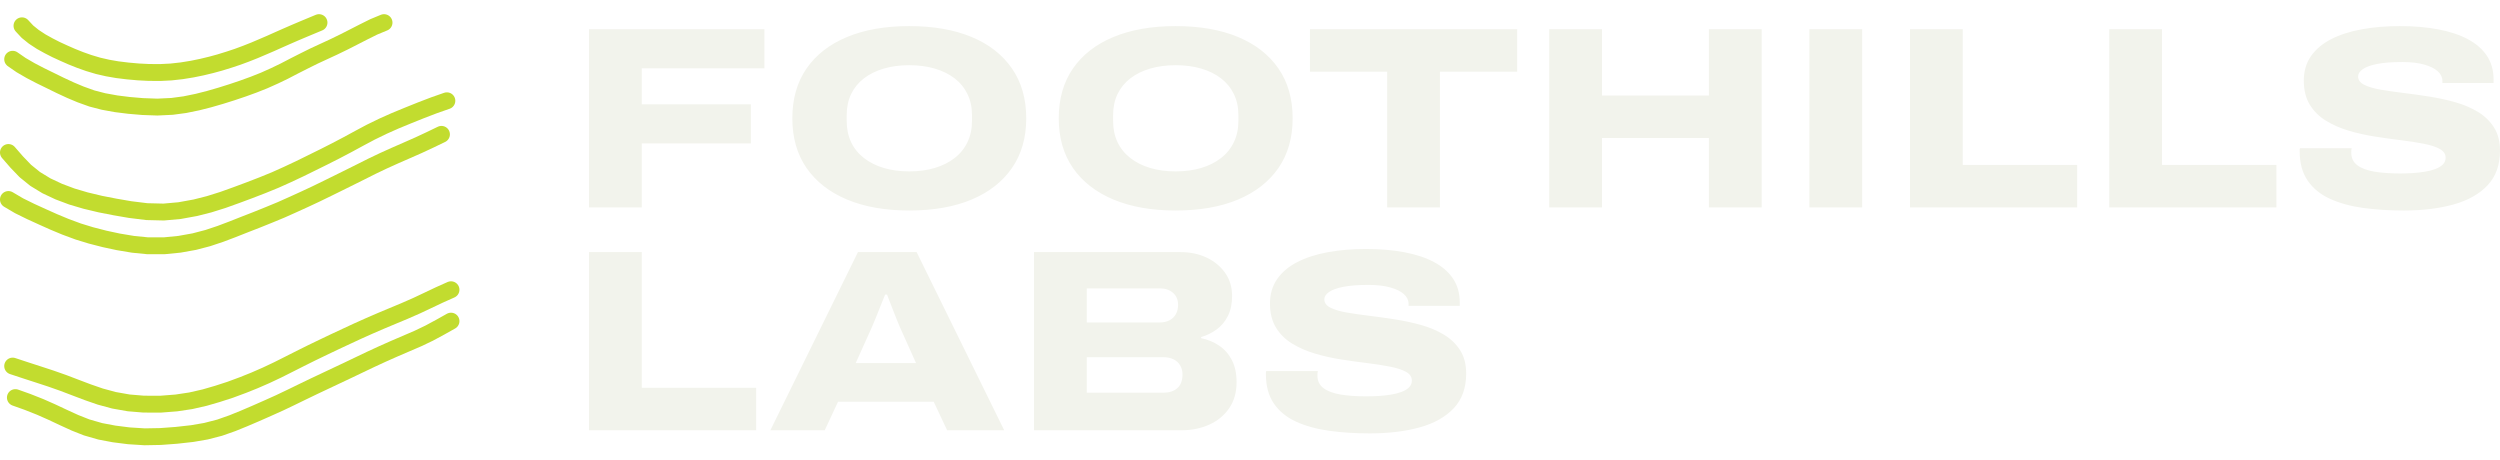
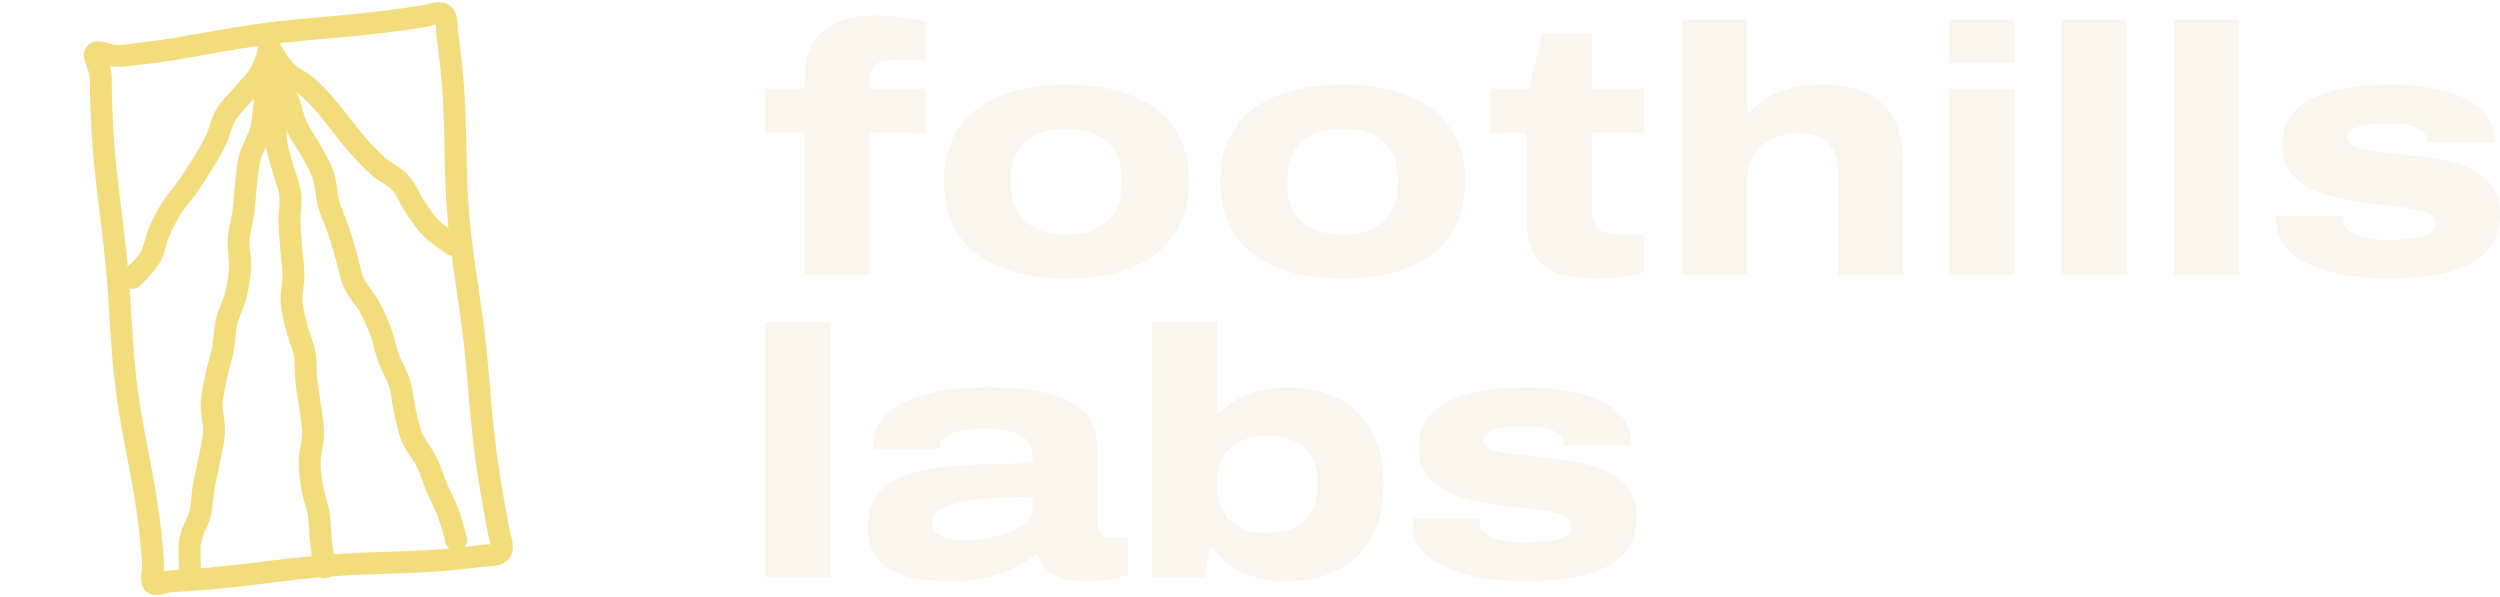
- <svg xmlns="http://www.w3.org/2000/svg" viewBox="0 0 424.44 78" width="424.44" height="78" role="img" aria-label="Foothills Labs">
+ <svg xmlns="http://www.w3.org/2000/svg" viewBox="0 0 326.72 78" width="326.72" height="78" role="img" aria-label="Foothills Labs">
  <g transform="translate(0 0)">
-     <g fill="none" stroke="#C2DC2F" stroke-width="2.864" stroke-linecap="round" stroke-linejoin="round">
-       <path d="M76.57 49.19L74.6 50.07L72.64 51L70.73 51.9L68.68 52.8L66.71 53.62L64.73 54.45L62.74 55.31L60.75 56.2L58.81 57.1L56.84 58.02L54.87 58.96L52.9 59.91L50.97 60.87L49.13 61.8L47.16 62.79L45.19 63.72L43.22 64.58L41.25 65.37L39.09 66.17L36.93 66.87L34.76 67.5L32.4 68.04L29.94 68.41L27.25 68.62L24.38 68.61L21.85 68.4L19.36 67.96L17.03 67.33L14.92 66.6L12.91 65.84L10.76 65.02L8.63 64.27L6.46 63.56L4.3 62.86L2.15 62.15" />
-       <path d="M1.43 33.87L3.23 34.93L5.2 35.9L7.17 36.8L9.14 37.68L11.11 38.5L13.27 39.3L15.42 39.96L17.75 40.56L20.08 41.06L22.59 41.48L25.1 41.73L27.97 41.72L30.48 41.47L32.99 41.02L35.28 40.42L37.44 39.7L39.45 38.94L41.6 38.09L43.58 37.32L45.69 36.47L47.7 35.64L49.67 34.76L51.65 33.86L53.62 32.94L55.57 31.99L57.4 31.09L59.36 30.12L61.33 29.14L63.16 28.22L65.09 27.3L67.06 26.41L69.05 25.54L71.09 24.64L73.02 23.74L74.95 22.81" />
-       <path d="M54.16 3.84L52.86 4.38L51.47 4.96L50.03 5.57L48.65 6.17L47.34 6.75L45.91 7.39L44.58 7.96L43.22 8.54L41.78 9.11L40.35 9.64L38.91 10.12L37.29 10.62L35.86 11.01L34.24 11.4L32.63 11.73L30.84 12.02L29.04 12.22L27.25 12.31L25.28 12.3L23.49 12.21L21.69 12.05L19.9 11.83L18.29 11.55L16.67 11.18L15.06 10.7L13.62 10.19L12.19 9.62L10.87 9.04L9.5 8.41L8.25 7.77L6.99 7.07L5.74 6.25L4.66 5.38L3.73 4.38" />
-       <path d="M76.57 54.52L74.77 55.53L72.86 56.56L70.98 57.46L68.89 58.36L66.89 59.22L64.91 60.1L62.94 61.01L60.99 61.94L59.11 62.84L57.2 63.74L55.23 64.67L53.26 65.6L51.29 66.55L49.34 67.5L47.45 68.4L45.47 69.29L43.43 70.19L41.42 71.05L39.45 71.85L37.29 72.61L34.96 73.21L32.63 73.61L29.94 73.91L27.25 74.11L24.56 74.16L21.87 73.99L19.36 73.67L17.03 73.23L14.7 72.56L12.73 71.78L10.76 70.88L8.78 69.95L6.81 69.08L4.66 68.23L2.61 67.5" />
-       <path d="M1.43 25.89L2.84 27.51L4.3 29.03L5.97 30.38L7.89 31.55L9.98 32.53L12.19 33.36L14.52 34.05L17.03 34.65L19.54 35.14L22.09 35.58L24.92 35.93L27.79 36L30.48 35.76L33.17 35.27L35.5 34.68L37.83 33.95L40.17 33.11L42.32 32.31L44.55 31.45L46.73 30.56L48.78 29.64L50.93 28.63L52.9 27.66L55.03 26.61L57.02 25.6L59 24.56L60.97 23.49L62.94 22.44L65.06 21.41L67.08 20.51L69.24 19.62L71.48 18.72L73.7 17.87L75.87 17.11" />
-       <path d="M65.2 3.84L63.46 4.56L61.69 5.44L60.07 6.27L58.46 7.09L56.67 7.96L55.05 8.71L53.26 9.54L51.65 10.34L49.97 11.19L48.24 12.09L46.62 12.87L44.83 13.67L43.04 14.38L41.25 15.03L39.35 15.67L37.47 16.26L35.5 16.83L33.53 17.33L31.38 17.77L29.22 18.06L26.71 18.18L24.2 18.09L21.87 17.89L19.72 17.62L17.57 17.23L15.6 16.72L13.68 16.03L11.99 15.32L10.22 14.5L8.59 13.7L6.81 12.83L5.2 11.99L3.58 11.05L2.15 10.06" />
+     <g fill="none" stroke="#F3DC7C" stroke-width="2.864" stroke-linecap="round" stroke-linejoin="round">
+       <path d="M 12.47 6.94 C 12.82 6.56 14.3 7.29 15.2 7.31 C 16.1 7.33 16.98 7.17 17.86 7.07 C 18.75 6.98 19.64 6.87 20.52 6.74 C 21.4 6.62 22.28 6.48 23.17 6.34 C 24.05 6.19 24.93 6.04 25.81 5.88 C 26.69 5.73 27.57 5.57 28.45 5.41 C 29.33 5.26 30.21 5.11 31.09 4.96 C 31.97 4.82 32.86 4.69 33.74 4.56 C 34.62 4.44 35.51 4.32 36.39 4.22 C 37.28 4.12 38.17 4.03 39.05 3.94 C 39.94 3.85 40.83 3.77 41.72 3.69 C 42.61 3.61 43.5 3.54 44.38 3.46 C 45.27 3.37 46.16 3.29 47.05 3.2 C 47.93 3.11 48.82 3.01 49.71 2.91 C 50.59 2.8 51.48 2.69 52.36 2.57 C 53.24 2.44 54.08 2.3 55.01 2.18 C 55.94 2.07 57.37 1.43 57.95 1.87 C 58.53 2.31 58.34 3.87 58.49 4.8 C 58.64 5.74 58.73 6.58 58.84 7.47 C 58.94 8.36 59.03 9.26 59.11 10.15 C 59.19 11.04 59.25 11.94 59.31 12.84 C 59.36 13.73 59.4 14.63 59.43 15.53 C 59.46 16.43 59.48 17.33 59.5 18.23 C 59.52 19.13 59.53 20.03 59.55 20.93 C 59.58 21.83 59.6 22.73 59.63 23.62 C 59.67 24.52 59.71 25.42 59.76 26.32 C 59.82 27.21 59.89 28.11 59.97 29 C 60.05 29.9 60.15 30.79 60.26 31.68 C 60.36 32.57 60.48 33.46 60.61 34.35 C 60.73 35.24 60.86 36.12 60.99 37.01 C 61.12 37.9 61.26 38.79 61.38 39.68 C 61.51 40.56 61.63 41.45 61.75 42.34 C 61.86 43.23 61.97 44.12 62.07 45.02 C 62.17 45.91 62.26 46.8 62.34 47.69 C 62.43 48.59 62.51 49.48 62.58 50.37 C 62.66 51.27 62.73 52.16 62.81 53.05 C 62.9 53.95 62.98 54.84 63.07 55.74 C 63.16 56.63 63.26 57.52 63.36 58.41 C 63.47 59.3 63.59 60.19 63.73 61.08 C 63.85 61.96 64 62.85 64.15 63.74 C 64.29 64.62 64.45 65.51 64.61 66.4 C 64.77 67.28 64.95 68.1 65.09 69.05 C 65.23 70 65.88 71.49 65.43 72.1 C 64.99 72.71 63.37 72.55 62.42 72.7 C 61.48 72.85 60.65 72.93 59.77 73.02 C 58.88 73.11 57.99 73.19 57.1 73.25 C 56.21 73.32 55.32 73.36 54.43 73.41 C 53.53 73.45 52.64 73.48 51.75 73.51 C 50.85 73.54 49.96 73.56 49.07 73.6 C 48.17 73.63 47.28 73.66 46.39 73.71 C 45.5 73.75 44.6 73.8 43.71 73.87 C 42.82 73.93 41.94 74 41.05 74.08 C 40.16 74.17 39.27 74.26 38.39 74.36 C 37.5 74.46 36.61 74.57 35.73 74.67 C 34.84 74.78 33.96 74.89 33.07 75 C 32.19 75.1 31.3 75.21 30.42 75.3 C 29.53 75.4 28.64 75.49 27.75 75.57 C 26.86 75.65 25.98 75.72 25.09 75.79 C 24.2 75.85 23.26 75.89 22.41 75.96 C 21.57 76.03 20.44 76.57 20.04 76.21 C 19.64 75.84 20.05 74.64 20.01 73.79 C 19.97 72.94 19.88 72 19.8 71.11 C 19.71 70.21 19.62 69.32 19.51 68.43 C 19.4 67.54 19.28 66.65 19.14 65.76 C 19.01 64.88 18.86 63.99 18.7 63.1 C 18.55 62.22 18.37 61.33 18.21 60.45 C 18.04 59.56 17.87 58.68 17.7 57.8 C 17.53 56.91 17.37 56.03 17.21 55.14 C 17.06 54.26 16.91 53.37 16.78 52.48 C 16.65 51.59 16.53 50.7 16.43 49.81 C 16.32 48.92 16.23 48.03 16.15 47.14 C 16.07 46.24 16 45.35 15.94 44.45 C 15.87 43.56 15.82 42.66 15.76 41.77 C 15.7 40.87 15.65 39.97 15.59 39.08 C 15.53 38.18 15.47 37.29 15.39 36.39 C 15.32 35.5 15.24 34.6 15.15 33.71 C 15.06 32.82 14.97 31.93 14.86 31.04 C 14.76 30.14 14.65 29.25 14.54 28.36 C 14.43 27.47 14.32 26.58 14.21 25.69 C 14.1 24.8 13.99 23.91 13.9 23.02 C 13.8 22.13 13.71 21.24 13.63 20.34 C 13.56 19.45 13.49 18.55 13.43 17.66 C 13.37 16.76 13.33 15.86 13.29 14.97 C 13.25 14.07 13.22 13.17 13.19 12.27 C 13.16 11.37 13.23 10.46 13.11 9.57 C 12.99 8.68 12.12 7.31 12.47 6.94 Z" />
+       <path d="M 35.08 4.56 C 35.13 5.14 35.28 6.88 35.35 8.05 C 35.42 9.21 35.38 10.39 35.49 11.55 C 35.59 12.71 35.9 13.85 36 15.02 C 36.1 16.18 35.93 17.37 36.09 18.52 C 36.25 19.68 36.65 20.81 36.96 21.95 C 37.26 23.09 37.77 24.21 37.92 25.37 C 38.07 26.52 37.82 27.72 37.84 28.89 C 37.86 30.06 37.96 31.22 38.05 32.39 C 38.13 33.55 38.34 34.7 38.35 35.87 C 38.36 37.04 38.04 38.25 38.11 39.42 C 38.19 40.58 38.5 41.72 38.78 42.86 C 39.07 44.01 39.61 45.12 39.82 46.27 C 40.03 47.42 39.92 48.61 40.04 49.77 C 40.16 50.93 40.39 52.07 40.54 53.23 C 40.68 54.39 40.92 55.54 40.91 56.71 C 40.9 57.88 40.49 59.1 40.47 60.27 C 40.45 61.45 40.61 62.6 40.81 63.76 C 41.01 64.91 41.46 66.03 41.65 67.18 C 41.83 68.34 41.81 69.51 41.94 70.67 C 42.07 71.83 42.32 73.56 42.4 74.14" />
+       <path d="M 35.27 6.3 C 35.05 6.85 34.58 8.6 33.99 9.61 C 33.4 10.62 32.49 11.43 31.74 12.34 C 30.99 13.25 30.08 14.06 29.48 15.07 C 28.89 16.07 28.7 17.32 28.19 18.37 C 27.69 19.43 27.06 20.41 26.46 21.41 C 25.85 22.41 25.23 23.39 24.56 24.35 C 23.89 25.31 23.07 26.18 22.44 27.16 C 21.82 28.15 21.28 29.18 20.81 30.26 C 20.34 31.34 20.21 32.62 19.63 33.63 C 19.05 34.64 17.7 35.88 17.32 36.32" />
+       <path d="M 35.27 6.3 C 35.6 6.79 36.43 8.4 37.24 9.23 C 38.06 10.07 39.25 10.56 40.14 11.32 C 41.03 12.09 41.81 12.95 42.58 13.83 C 43.36 14.7 44.04 15.66 44.77 16.57 C 45.51 17.48 46.22 18.41 47 19.27 C 47.78 20.14 48.58 20.99 49.46 21.76 C 50.35 22.53 51.53 23.03 52.32 23.89 C 53.1 24.75 53.52 25.95 54.18 26.93 C 54.84 27.91 55.46 28.92 56.28 29.75 C 57.09 30.59 58.6 31.57 59.07 31.94" />
+       <path d="M 35.27 6.3 C 35.19 6.9 34.92 8.68 34.8 9.89 C 34.69 11.09 34.7 12.31 34.57 13.51 C 34.45 14.71 34.39 15.92 34.07 17.09 C 33.75 18.26 32.98 19.37 32.67 20.54 C 32.35 21.71 32.3 22.92 32.15 24.12 C 32.01 25.32 31.97 26.53 31.81 27.73 C 31.65 28.92 31.27 30.08 31.19 31.29 C 31.12 32.5 31.43 33.77 31.37 34.98 C 31.31 36.19 31.11 37.38 30.82 38.55 C 30.53 39.73 29.9 40.85 29.62 42.03 C 29.34 43.21 29.36 44.43 29.13 45.61 C 28.91 46.8 28.51 47.96 28.26 49.14 C 28.02 50.32 27.72 51.5 27.67 52.71 C 27.62 53.92 28.02 55.2 27.97 56.41 C 27.92 57.63 27.61 58.8 27.38 59.98 C 27.16 61.17 26.83 62.34 26.63 63.53 C 26.42 64.72 26.44 65.94 26.15 67.11 C 25.85 68.29 25.09 69.39 24.87 70.58 C 24.65 71.76 24.83 73.62 24.82 74.23" />
+       <path d="M 35.27 6.3 C 35.42 6.89 35.75 8.69 36.15 9.83 C 36.55 10.97 37.23 12 37.67 13.12 C 38.11 14.25 38.3 15.47 38.79 16.57 C 39.29 17.67 40.09 18.65 40.67 19.72 C 41.25 20.79 41.89 21.84 42.27 22.99 C 42.64 24.14 42.62 25.43 42.94 26.6 C 43.26 27.77 43.8 28.85 44.19 30 C 44.57 31.14 44.91 32.3 45.25 33.46 C 45.59 34.62 45.73 35.86 46.24 36.96 C 46.74 38.06 47.68 38.99 48.26 40.06 C 48.85 41.12 49.34 42.23 49.76 43.36 C 50.18 44.49 50.38 45.7 50.8 46.83 C 51.21 47.97 51.89 49 52.24 50.16 C 52.59 51.31 52.65 52.58 52.92 53.77 C 53.2 54.95 53.42 56.16 53.89 57.27 C 54.37 58.38 55.25 59.33 55.78 60.42 C 56.32 61.51 56.63 62.68 57.1 63.79 C 57.57 64.9 58.18 65.96 58.6 67.09 C 59.02 68.22 59.44 69.99 59.61 70.57" />
    </g>
  </g>
-   <g fill="#F2F3EC" transform="translate(96.28 35.21)">
-     <path d="M3.72 0V-30.25H33.5V-23.61H12.68V-17.5H31.2V-10.86H12.68V0Z M58.07 0.53Q51.99 0.53 47.53 -1.33Q43.07 -3.2 40.65 -6.69Q38.24 -10.19 38.24 -15.12Q38.24 -20.08 40.65 -23.58Q43.07 -27.08 47.53 -28.93Q51.99 -30.78 58.07 -30.78Q64.24 -30.78 68.68 -28.93Q73.12 -27.08 75.53 -23.58Q77.95 -20.08 77.95 -15.12Q77.95 -10.19 75.53 -6.69Q73.12 -3.2 68.68 -1.33Q64.24 0.53 58.07 0.53ZM58.09 -6.11Q60.46 -6.11 62.41 -6.69Q64.37 -7.27 65.79 -8.38Q67.21 -9.48 67.97 -11.07Q68.74 -12.67 68.74 -14.65V-15.69Q68.74 -17.67 67.97 -19.24Q67.21 -20.81 65.79 -21.91Q64.37 -23 62.41 -23.57Q60.46 -24.14 58.09 -24.14Q55.72 -24.14 53.77 -23.57Q51.82 -23 50.4 -21.91Q48.98 -20.81 48.22 -19.24Q47.47 -17.67 47.47 -15.69V-14.65Q47.47 -12.67 48.22 -11.07Q48.98 -9.48 50.4 -8.38Q51.82 -7.27 53.77 -6.69Q55.72 -6.11 58.09 -6.11Z M103.31 0.53Q97.22 0.53 92.76 -1.33Q88.3 -3.2 85.88 -6.69Q83.47 -10.19 83.47 -15.12Q83.47 -20.08 85.88 -23.58Q88.3 -27.08 92.76 -28.93Q97.22 -30.78 103.31 -30.78Q109.47 -30.78 113.91 -28.93Q118.35 -27.08 120.77 -23.58Q123.18 -20.08 123.18 -15.12Q123.18 -10.19 120.77 -6.69Q118.35 -3.2 113.91 -1.33Q109.47 0.53 103.31 0.53ZM103.32 -6.11Q105.69 -6.11 107.65 -6.69Q109.6 -7.27 111.02 -8.38Q112.44 -9.48 113.2 -11.07Q113.97 -12.67 113.97 -14.65V-15.69Q113.97 -17.67 113.2 -19.24Q112.44 -20.81 111.02 -21.91Q109.6 -23 107.65 -23.57Q105.69 -24.14 103.32 -24.14Q100.96 -24.14 99 -23.57Q97.05 -23 95.63 -21.91Q94.21 -20.81 93.45 -19.24Q92.7 -17.67 92.7 -15.69V-14.65Q92.7 -12.67 93.45 -11.07Q94.21 -9.48 95.63 -8.38Q97.05 -7.27 99 -6.69Q100.96 -6.11 103.32 -6.11Z M139.23 0V-23.04H126.12V-30.25H161.3V-23.04H148.19V0Z M166.74 0V-30.25H175.7V-18.99H193.85V-30.25H202.81V0H193.85V-11.78H175.7V0Z M210.91 0V-30.25H219.87V0Z M227.99 0V-30.25H236.95V-7.21H256.37V0Z M261.82 0V-30.25H270.78V-7.21H290.2V0Z M311.81 0.53Q308.11 0.53 304.91 0.09Q301.7 -0.36 299.29 -1.46Q296.88 -2.56 295.52 -4.53Q294.15 -6.5 294.15 -9.54Q294.15 -9.63 294.15 -9.77Q294.15 -9.92 294.2 -10.05H302.97Q302.93 -9.88 302.92 -9.68Q302.91 -9.49 302.91 -9.27Q302.91 -7.93 303.93 -7.16Q304.95 -6.39 306.82 -6.07Q308.68 -5.76 311.15 -5.76Q312.19 -5.76 313.27 -5.82Q314.35 -5.89 315.36 -6.05Q316.37 -6.21 317.17 -6.51Q317.98 -6.81 318.45 -7.28Q318.93 -7.76 318.93 -8.43Q318.93 -9.38 317.92 -9.93Q316.91 -10.48 315.19 -10.81Q313.46 -11.15 311.32 -11.41Q309.18 -11.67 306.89 -12.03Q304.59 -12.39 302.45 -13.03Q300.31 -13.67 298.59 -14.73Q296.87 -15.79 295.86 -17.45Q294.85 -19.12 294.85 -21.52Q294.85 -23.92 296.06 -25.67Q297.28 -27.42 299.47 -28.55Q301.67 -29.68 304.66 -30.23Q307.65 -30.78 311.17 -30.78Q314.76 -30.78 317.69 -30.22Q320.61 -29.67 322.71 -28.55Q324.81 -27.43 325.94 -25.73Q327.07 -24.02 327.07 -21.73V-21.12H318.38V-21.48Q318.38 -22.4 317.59 -23.11Q316.79 -23.83 315.28 -24.25Q313.76 -24.68 311.59 -24.68Q309 -24.68 307.33 -24.36Q305.66 -24.03 304.87 -23.47Q304.07 -22.91 304.07 -22.24Q304.07 -21.35 305.08 -20.83Q306.09 -20.31 307.82 -20Q309.54 -19.7 311.68 -19.44Q313.82 -19.18 316.12 -18.82Q318.41 -18.46 320.55 -17.86Q322.69 -17.25 324.42 -16.21Q326.14 -15.16 327.15 -13.56Q328.16 -11.97 328.16 -9.63Q328.16 -5.99 326.05 -3.75Q323.94 -1.51 320.25 -0.49Q316.56 0.53 311.81 0.53Z" />
+   <g fill="#FAF6ED" transform="translate(99.51 35.87)">
+     <path d="M5.64 0V-18.5H0.49V-24.27H5.64V-25.58Q5.64 -28.43 6.77 -30.26Q7.91 -32.09 10.01 -32.97Q12.11 -33.86 14.93 -33.86Q15.92 -33.86 17.1 -33.76Q18.28 -33.65 19.41 -33.48Q20.54 -33.3 21.43 -33.05V-28.09H18.4Q15.98 -28.09 15.06 -27.53Q14.13 -26.97 14.13 -25.57V-24.27H21.43V-18.5H14.13V0Z M39.85 0.55Q35.01 0.55 31.41 -0.86Q27.81 -2.28 25.83 -5.09Q23.85 -7.91 23.85 -12.14Q23.85 -16.4 25.83 -19.22Q27.81 -22.04 31.41 -23.43Q35.01 -24.82 39.85 -24.82Q44.7 -24.82 48.3 -23.43Q51.89 -22.04 53.88 -19.22Q55.86 -16.4 55.86 -12.14Q55.86 -7.91 53.88 -5.09Q51.89 -2.28 48.3 -0.86Q44.7 0.55 39.85 0.55ZM39.85 -5.22Q42.25 -5.22 43.87 -6.03Q45.48 -6.85 46.28 -8.3Q47.08 -9.76 47.08 -11.68V-12.6Q47.08 -14.55 46.28 -15.99Q45.48 -17.44 43.87 -18.24Q42.25 -19.05 39.85 -19.05Q37.45 -19.05 35.84 -18.24Q34.23 -17.44 33.43 -15.99Q32.62 -14.55 32.62 -12.6V-11.68Q32.62 -9.76 33.43 -8.3Q34.23 -6.85 35.84 -6.03Q37.45 -5.22 39.85 -5.22Z M75.96 0.55Q71.12 0.55 67.52 -0.86Q63.92 -2.28 61.94 -5.09Q59.96 -7.91 59.96 -12.14Q59.96 -16.4 61.94 -19.22Q63.92 -22.04 67.52 -23.43Q71.12 -24.82 75.96 -24.82Q80.81 -24.82 84.41 -23.43Q88 -22.04 89.99 -19.22Q91.97 -16.4 91.97 -12.14Q91.97 -7.91 89.99 -5.09Q88 -2.28 84.41 -0.86Q80.81 0.55 75.96 0.55ZM75.96 -5.22Q78.36 -5.22 79.98 -6.03Q81.59 -6.85 82.39 -8.3Q83.19 -9.76 83.19 -11.68V-12.6Q83.19 -14.55 82.39 -15.99Q81.59 -17.44 79.98 -18.24Q78.36 -19.05 75.96 -19.05Q73.56 -19.05 71.95 -18.24Q70.34 -17.44 69.54 -15.99Q68.73 -14.55 68.73 -12.6V-11.68Q68.73 -9.76 69.54 -8.3Q70.34 -6.85 71.95 -6.03Q73.56 -5.22 75.96 -5.22Z M109.24 0.55Q106.22 0.55 104.17 -0.13Q102.11 -0.82 101.07 -2.52Q100.02 -4.22 100.02 -7.26V-18.5H95.27V-24.27H100.33L102.02 -31.5H108.52V-24.27H115.3V-18.5H108.52V-8.82Q108.52 -7.07 109.25 -6.14Q109.98 -5.22 112.27 -5.22H115.3V-0.28Q114.65 -0.05 113.53 0.15Q112.4 0.34 111.24 0.45Q110.07 0.55 109.24 0.55Z M120.34 0V-33.33H128.83V-21.21H129.18Q130.44 -22.55 131.98 -23.34Q133.51 -24.13 135.21 -24.47Q136.91 -24.82 138.59 -24.82Q142.12 -24.82 144.47 -23.7Q146.82 -22.58 148.01 -20.32Q149.2 -18.05 149.2 -14.65V0H140.7V-13.47Q140.7 -14.71 140.35 -15.66Q140 -16.62 139.34 -17.24Q138.67 -17.86 137.69 -18.17Q136.71 -18.48 135.43 -18.48Q133.61 -18.48 132.11 -17.74Q130.62 -17 129.73 -15.69Q128.83 -14.38 128.83 -12.66V0Z M155.25 -27.62V-33.33H163.75V-27.62ZM155.25 0V-24.27H163.75V0Z M169.93 0V-33.33H178.42V0Z M184.6 0V-33.33H193.1V0Z M212.53 0.55Q209.81 0.55 207.21 0.12Q204.61 -0.32 202.53 -1.21Q200.44 -2.09 199.19 -3.52Q197.95 -4.95 197.95 -6.96Q197.95 -7.14 197.96 -7.31Q197.97 -7.48 198.02 -7.66H206.75Q206.73 -7.54 206.72 -7.42Q206.71 -7.29 206.71 -7.2Q206.73 -6.25 207.55 -5.66Q208.36 -5.07 209.69 -4.8Q211.01 -4.52 212.55 -4.52Q213.87 -4.52 215.32 -4.67Q216.76 -4.81 217.75 -5.27Q218.74 -5.74 218.74 -6.74Q218.74 -7.76 217.43 -8.19Q216.13 -8.62 213.92 -8.85Q211.72 -9.09 208.98 -9.45Q206.92 -9.75 205.08 -10.24Q203.25 -10.74 201.82 -11.57Q200.39 -12.4 199.57 -13.71Q198.75 -15.03 198.75 -16.94Q198.75 -19.15 199.83 -20.65Q200.91 -22.15 202.84 -23.07Q204.77 -23.99 207.35 -24.41Q209.93 -24.82 212.92 -24.82Q215.54 -24.82 217.96 -24.42Q220.38 -24.02 222.28 -23.17Q224.19 -22.32 225.31 -21.01Q226.42 -19.7 226.42 -17.89Q226.42 -17.73 226.42 -17.55Q226.42 -17.36 226.38 -17.23H217.69V-17.51Q217.69 -18.3 216.98 -18.78Q216.26 -19.27 215.16 -19.51Q214.06 -19.74 212.83 -19.74Q212.35 -19.74 211.42 -19.71Q210.49 -19.68 209.52 -19.51Q208.56 -19.34 207.89 -18.96Q207.22 -18.59 207.22 -17.89Q207.22 -17.02 208.36 -16.63Q209.49 -16.24 211.34 -16.05Q213.19 -15.86 215.36 -15.61Q217.58 -15.36 219.71 -14.96Q221.84 -14.56 223.53 -13.74Q225.22 -12.92 226.21 -11.5Q227.21 -10.08 227.21 -7.8Q227.21 -5.42 226.11 -3.8Q225.02 -2.19 223.04 -1.23Q221.07 -0.28 218.38 0.14Q215.7 0.55 212.53 0.55Z" />
  </g>
-   <g fill="#F2F3EC" transform="translate(96.28 73.05)">
-     <path d="M3.72 0V-30.25H12.68V-7.21H32.1V0Z M34.51 0 49.38 -30.25H59.34L74.21 0H64.52L62.24 -4.85H46L43.74 0ZM49 -11.41H59.24L56.48 -17.56Q56.31 -17.97 56 -18.72Q55.69 -19.48 55.36 -20.34Q55.02 -21.19 54.74 -21.93Q54.46 -22.67 54.32 -23.03H53.99Q53.67 -22.22 53.24 -21.17Q52.82 -20.12 52.43 -19.14Q52.04 -18.15 51.76 -17.54Z M79.27 0V-30.25H104.14Q106.6 -30.25 108.59 -29.31Q110.58 -28.36 111.74 -26.69Q112.9 -25.02 112.9 -22.8Q112.9 -20.82 112.19 -19.41Q111.48 -18 110.29 -17.13Q109.09 -16.25 107.64 -15.82V-15.64Q109.33 -15.29 110.7 -14.37Q112.07 -13.45 112.86 -11.92Q113.66 -10.39 113.66 -8.17Q113.66 -5.57 112.41 -3.75Q111.15 -1.92 109.03 -0.96Q106.9 0 104.28 0ZM88.23 -6.38H101.29Q102.7 -6.38 103.59 -7.14Q104.48 -7.91 104.48 -9.5Q104.48 -10.34 104.09 -11Q103.71 -11.67 102.97 -12.04Q102.22 -12.41 101.17 -12.41H88.23ZM88.23 -18.3H100.55Q101.57 -18.3 102.27 -18.67Q102.97 -19.04 103.35 -19.71Q103.73 -20.38 103.73 -21.3Q103.73 -22.59 102.86 -23.34Q101.99 -24.09 100.67 -24.09H88.23Z M136.29 0.53Q132.6 0.53 129.39 0.09Q126.18 -0.36 123.77 -1.46Q121.36 -2.56 120 -4.53Q118.64 -6.5 118.64 -9.54Q118.64 -9.63 118.64 -9.77Q118.64 -9.92 118.68 -10.05H127.46Q127.41 -9.88 127.4 -9.68Q127.39 -9.49 127.39 -9.27Q127.39 -7.93 128.41 -7.16Q129.43 -6.39 131.3 -6.07Q133.17 -5.76 135.63 -5.76Q136.67 -5.76 137.75 -5.82Q138.84 -5.89 139.85 -6.05Q140.85 -6.21 141.66 -6.51Q142.46 -6.81 142.94 -7.28Q143.42 -7.76 143.42 -8.43Q143.42 -9.38 142.41 -9.93Q141.4 -10.48 139.67 -10.81Q137.95 -11.15 135.81 -11.41Q133.67 -11.67 131.37 -12.03Q129.08 -12.39 126.94 -13.03Q124.8 -13.67 123.07 -14.73Q121.35 -15.79 120.34 -17.45Q119.33 -19.12 119.33 -21.52Q119.33 -23.92 120.55 -25.67Q121.76 -27.42 123.96 -28.55Q126.15 -29.68 129.14 -30.23Q132.13 -30.78 135.65 -30.78Q139.25 -30.78 142.17 -30.22Q145.09 -29.67 147.19 -28.55Q149.29 -27.43 150.42 -25.73Q151.55 -24.02 151.55 -21.73V-21.12H142.86V-21.48Q142.86 -22.4 142.07 -23.11Q141.28 -23.83 139.76 -24.25Q138.24 -24.68 136.07 -24.68Q133.48 -24.68 131.81 -24.36Q130.14 -24.03 129.35 -23.47Q128.56 -22.91 128.56 -22.24Q128.56 -21.35 129.57 -20.83Q130.58 -20.31 132.3 -20Q134.03 -19.7 136.17 -19.44Q138.31 -19.18 140.6 -18.82Q142.89 -18.46 145.03 -17.86Q147.18 -17.25 148.9 -16.21Q150.62 -15.16 151.63 -13.56Q152.64 -11.97 152.64 -9.63Q152.64 -5.99 150.54 -3.75Q148.43 -1.51 144.74 -0.49Q141.04 0.53 136.29 0.53Z" />
+   <g fill="#FAF6ED" transform="translate(97.01 75.43)">
+     <path d="M2.99 0V-33.33H11.49V0Z M27.09 0.55Q24.83 0.55 22.88 0.22Q20.93 -0.11 19.48 -0.92Q18.03 -1.72 17.22 -3.12Q16.41 -4.51 16.41 -6.65Q16.41 -9.57 17.98 -11.24Q19.56 -12.91 22.45 -13.68Q25.34 -14.46 29.28 -14.66Q33.21 -14.87 37.94 -14.87V-15.61Q37.94 -17 37.24 -17.83Q36.54 -18.67 35.18 -19.03Q33.82 -19.4 31.77 -19.4Q30.3 -19.4 28.93 -19.18Q27.57 -18.97 26.69 -18.48Q25.82 -17.99 25.82 -17.14V-16.79H17.22Q17.18 -16.97 17.17 -17.12Q17.16 -17.26 17.16 -17.47Q17.16 -19.63 18.86 -21.29Q20.56 -22.95 23.92 -23.88Q27.27 -24.82 32.22 -24.82Q36.8 -24.82 39.97 -24.02Q43.14 -23.23 44.79 -21.46Q46.43 -19.69 46.43 -16.71V-7.01Q46.43 -6.21 46.79 -5.72Q47.15 -5.22 47.95 -5.22H50.39V-0.3Q49.73 -0.05 48.31 0.25Q46.89 0.55 45.27 0.55Q43 0.55 41.63 0.08Q40.27 -0.39 39.6 -1.18Q38.93 -1.98 38.65 -2.94H38.28Q36.96 -1.87 35.26 -1.07Q33.55 -0.27 31.51 0.14Q29.47 0.55 27.09 0.55ZM29.48 -4.84Q30.53 -4.84 31.95 -5.08Q33.36 -5.31 34.74 -5.82Q36.12 -6.33 37.03 -7.14Q37.94 -7.94 37.94 -9.11V-10.5Q33.41 -10.5 30.5 -10.13Q27.6 -9.76 26.21 -9.01Q24.83 -8.26 24.83 -7.04Q24.83 -6.1 25.51 -5.63Q26.19 -5.16 27.27 -5Q28.35 -4.84 29.48 -4.84Z M71.04 0.55Q68.25 0.55 65.77 -0.41Q63.3 -1.38 61.5 -3.79H61.1L60.43 0H53.55V-33.33H62.04V-21.41H62.41Q63.45 -22.61 64.9 -23.36Q66.35 -24.12 68 -24.47Q69.65 -24.82 71.23 -24.82Q74.84 -24.82 77.67 -23.45Q80.5 -22.08 82.14 -19.28Q83.79 -16.47 83.79 -12.12Q83.79 -7.82 82.13 -5Q80.48 -2.18 77.61 -0.82Q74.74 0.55 71.04 0.55ZM68.58 -5.78Q70.75 -5.78 72.22 -6.53Q73.68 -7.27 74.42 -8.62Q75.15 -9.97 75.15 -11.75V-12.52Q75.15 -14.3 74.42 -15.62Q73.68 -16.95 72.24 -17.72Q70.8 -18.48 68.62 -18.48Q66.98 -18.48 65.74 -18.03Q64.5 -17.57 63.67 -16.76Q62.83 -15.95 62.41 -14.81Q62 -13.68 62 -12.28V-11.96Q62 -10.14 62.73 -8.74Q63.46 -7.34 64.94 -6.56Q66.41 -5.78 68.58 -5.78Z M102.18 0.55Q99.46 0.55 96.86 0.12Q94.26 -0.32 92.17 -1.21Q90.08 -2.09 88.84 -3.52Q87.6 -4.95 87.6 -6.96Q87.6 -7.14 87.61 -7.31Q87.62 -7.48 87.66 -7.66H96.4Q96.37 -7.54 96.36 -7.42Q96.35 -7.29 96.35 -7.2Q96.38 -6.25 97.19 -5.66Q98.01 -5.07 99.33 -4.8Q100.66 -4.52 102.2 -4.52Q103.52 -4.52 104.96 -4.67Q106.41 -4.81 107.4 -5.27Q108.38 -5.74 108.38 -6.74Q108.38 -7.76 107.08 -8.19Q105.78 -8.62 103.57 -8.85Q101.37 -9.09 98.63 -9.45Q96.57 -9.75 94.73 -10.24Q92.89 -10.74 91.46 -11.57Q90.04 -12.4 89.21 -13.71Q88.39 -15.03 88.39 -16.94Q88.39 -19.15 89.48 -20.65Q90.56 -22.15 92.49 -23.07Q94.42 -23.99 97 -24.41Q99.58 -24.82 102.57 -24.82Q105.19 -24.82 107.6 -24.42Q110.02 -24.02 111.93 -23.17Q113.83 -22.32 114.95 -21.01Q116.07 -19.7 116.07 -17.89Q116.07 -17.73 116.07 -17.55Q116.07 -17.36 116.02 -17.23H107.34V-17.51Q107.34 -18.3 106.62 -18.78Q105.91 -19.27 104.81 -19.51Q103.71 -19.74 102.47 -19.74Q101.99 -19.74 101.06 -19.71Q100.13 -19.68 99.17 -19.51Q98.2 -19.34 97.53 -18.96Q96.86 -18.59 96.86 -17.89Q96.86 -17.02 98 -16.63Q99.14 -16.24 100.99 -16.05Q102.84 -15.86 105 -15.61Q107.22 -15.36 109.35 -14.96Q111.48 -14.56 113.17 -13.74Q114.86 -12.92 115.86 -11.5Q116.86 -10.08 116.86 -7.8Q116.86 -5.42 115.76 -3.8Q114.66 -2.19 112.69 -1.23Q110.71 -0.28 108.03 0.14Q105.35 0.55 102.18 0.55Z" />
  </g>
</svg>
